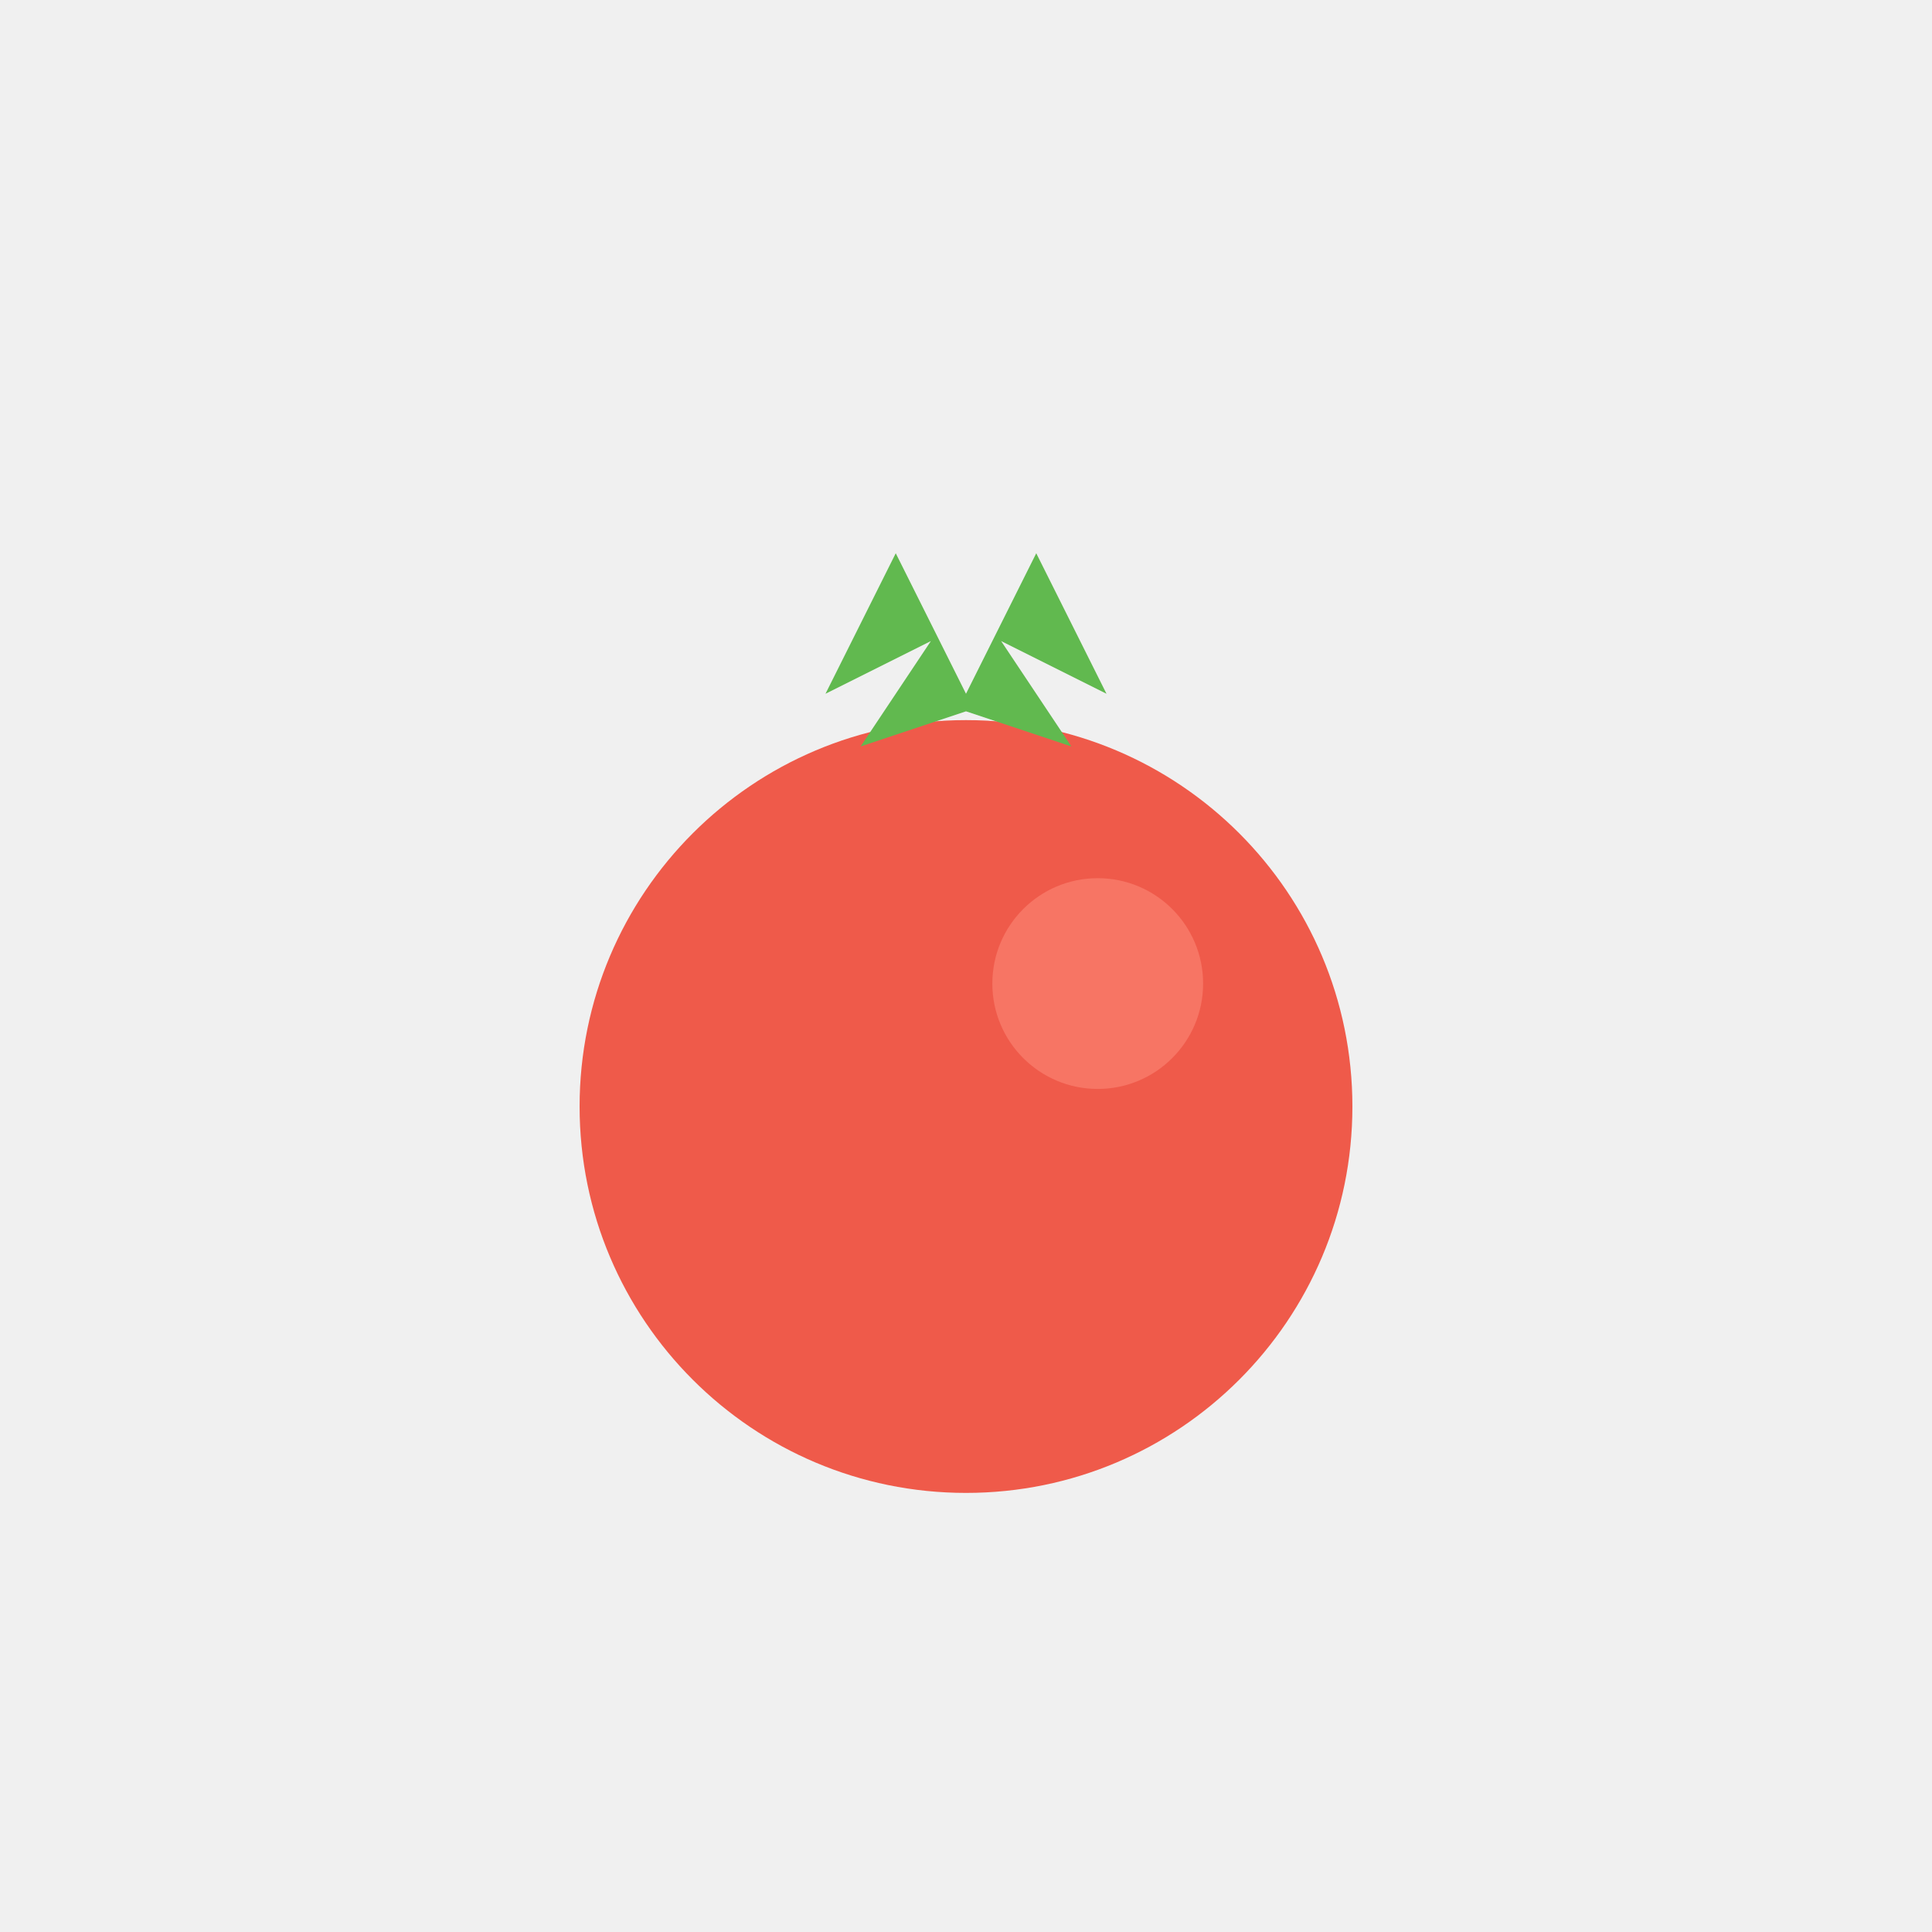
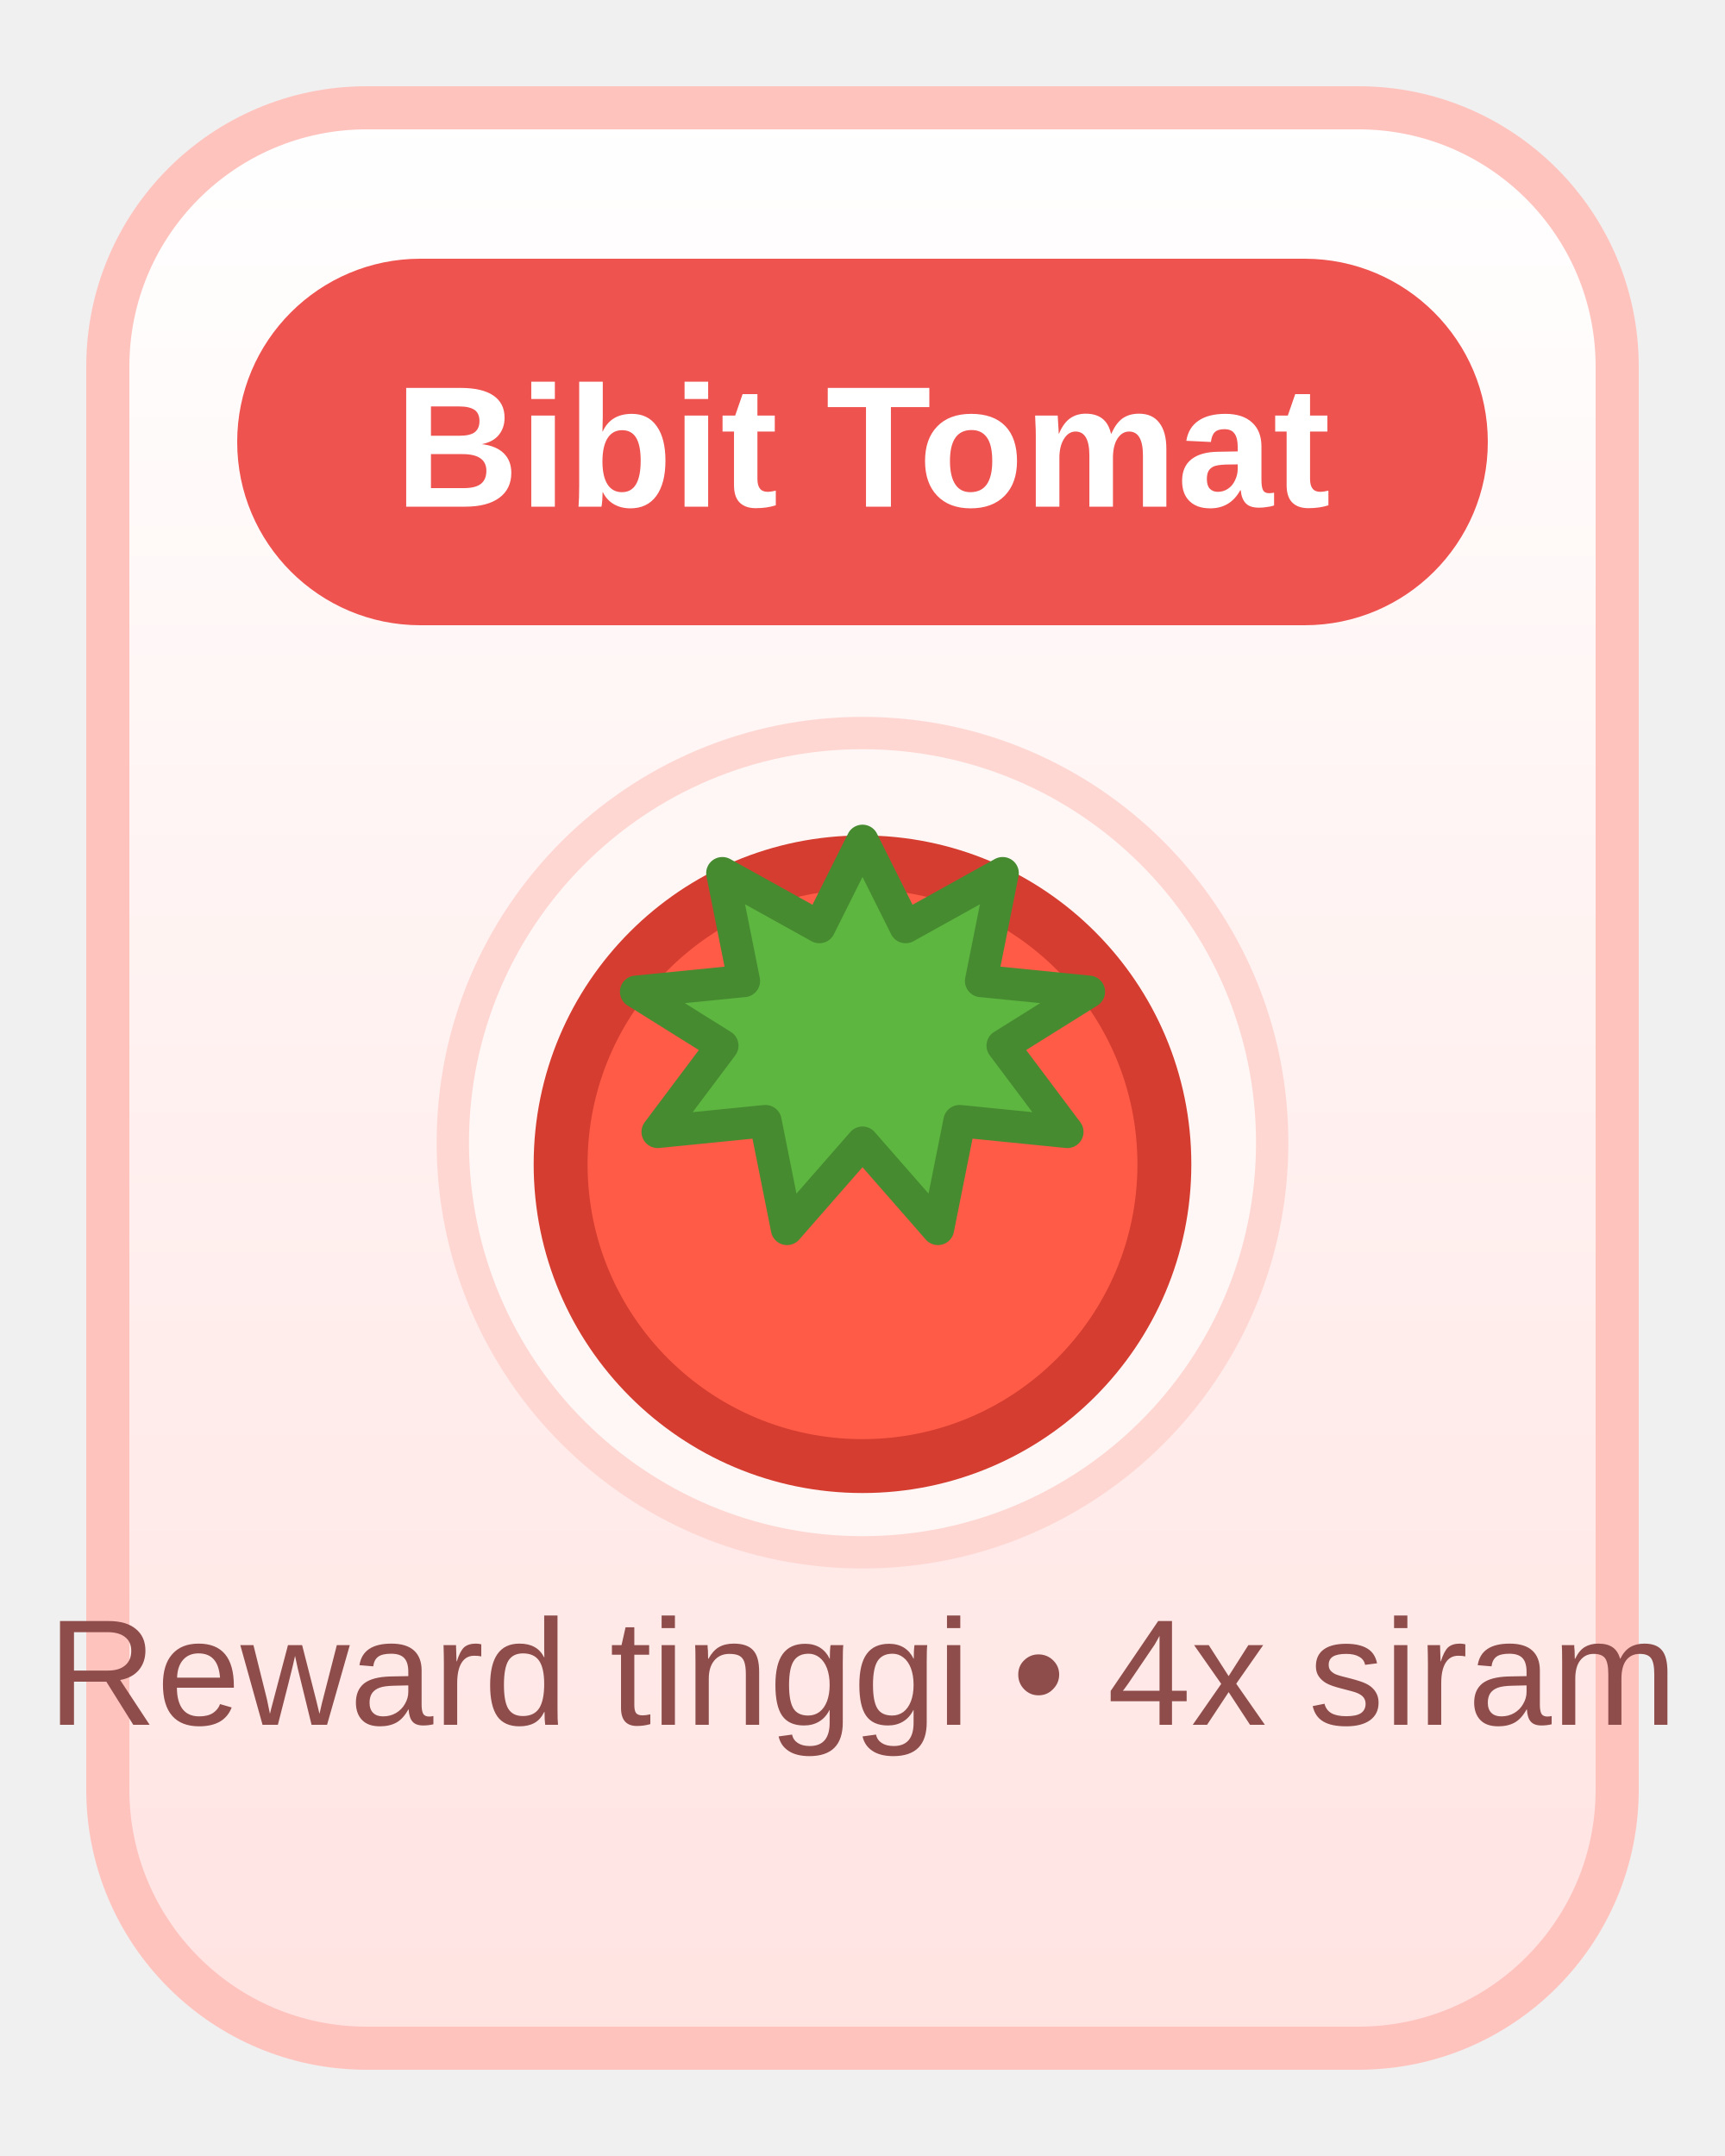
- <svg xmlns="http://www.w3.org/2000/svg" viewBox="0 0 220 220">
-   <circle cx="110" cy="126" r="44" fill="#ef5a4a" />
-   <circle cx="125" cy="112" r="12" fill="#ff8f7e" opacity="0.5" />
-   <path d="M110 79l8-16 8 16-12-6 8 12-12-4-12 4 8-12-12 6 8-16z" fill="#61b94f" />
+ <svg xmlns="http://www.w3.org/2000/svg" viewBox="0 0 160 200">
+   <defs>
+     <linearGradient id="p" x1="0" x2="0" y1="0" y2="1">
+       <stop offset="0" stop-color="#fff" />
+       <stop offset="1" stop-color="#ffe3e1" />
+     </linearGradient>
+   </defs>
+   <rect x="10" y="10" width="140" height="180" rx="24" fill="url(#p)" stroke="#ffc3be" stroke-width="4" />
+   <rect x="22" y="24" width="116" height="34" rx="17" fill="#ef5350" />
+   <text x="80" y="47" text-anchor="middle" font-family="Arial" font-size="16" font-weight="700" fill="#fff">Bibit Tomat</text>
+   <circle cx="80" cy="106" r="38" fill="#fff7f5" stroke="#ffd7d2" stroke-width="3" />
+   <circle cx="80" cy="108" r="28" fill="#ff5b47" stroke="#d43d2f" stroke-width="5" />
+   <path d="M80 78l4 8 9-5-2 10 10 1-8 5 6 8-10-1-2 10-7-8-7 8-2-10-10 1 6-8-8-5 10-1-2-10 9 5z" fill="#5db640" stroke="#478b31" stroke-width="3" stroke-linejoin="round" />
+   <text x="80" y="160" text-anchor="middle" font-family="Arial" font-size="14" fill="#8e4d4a">Reward tinggi • 4x siram</text>
</svg>
